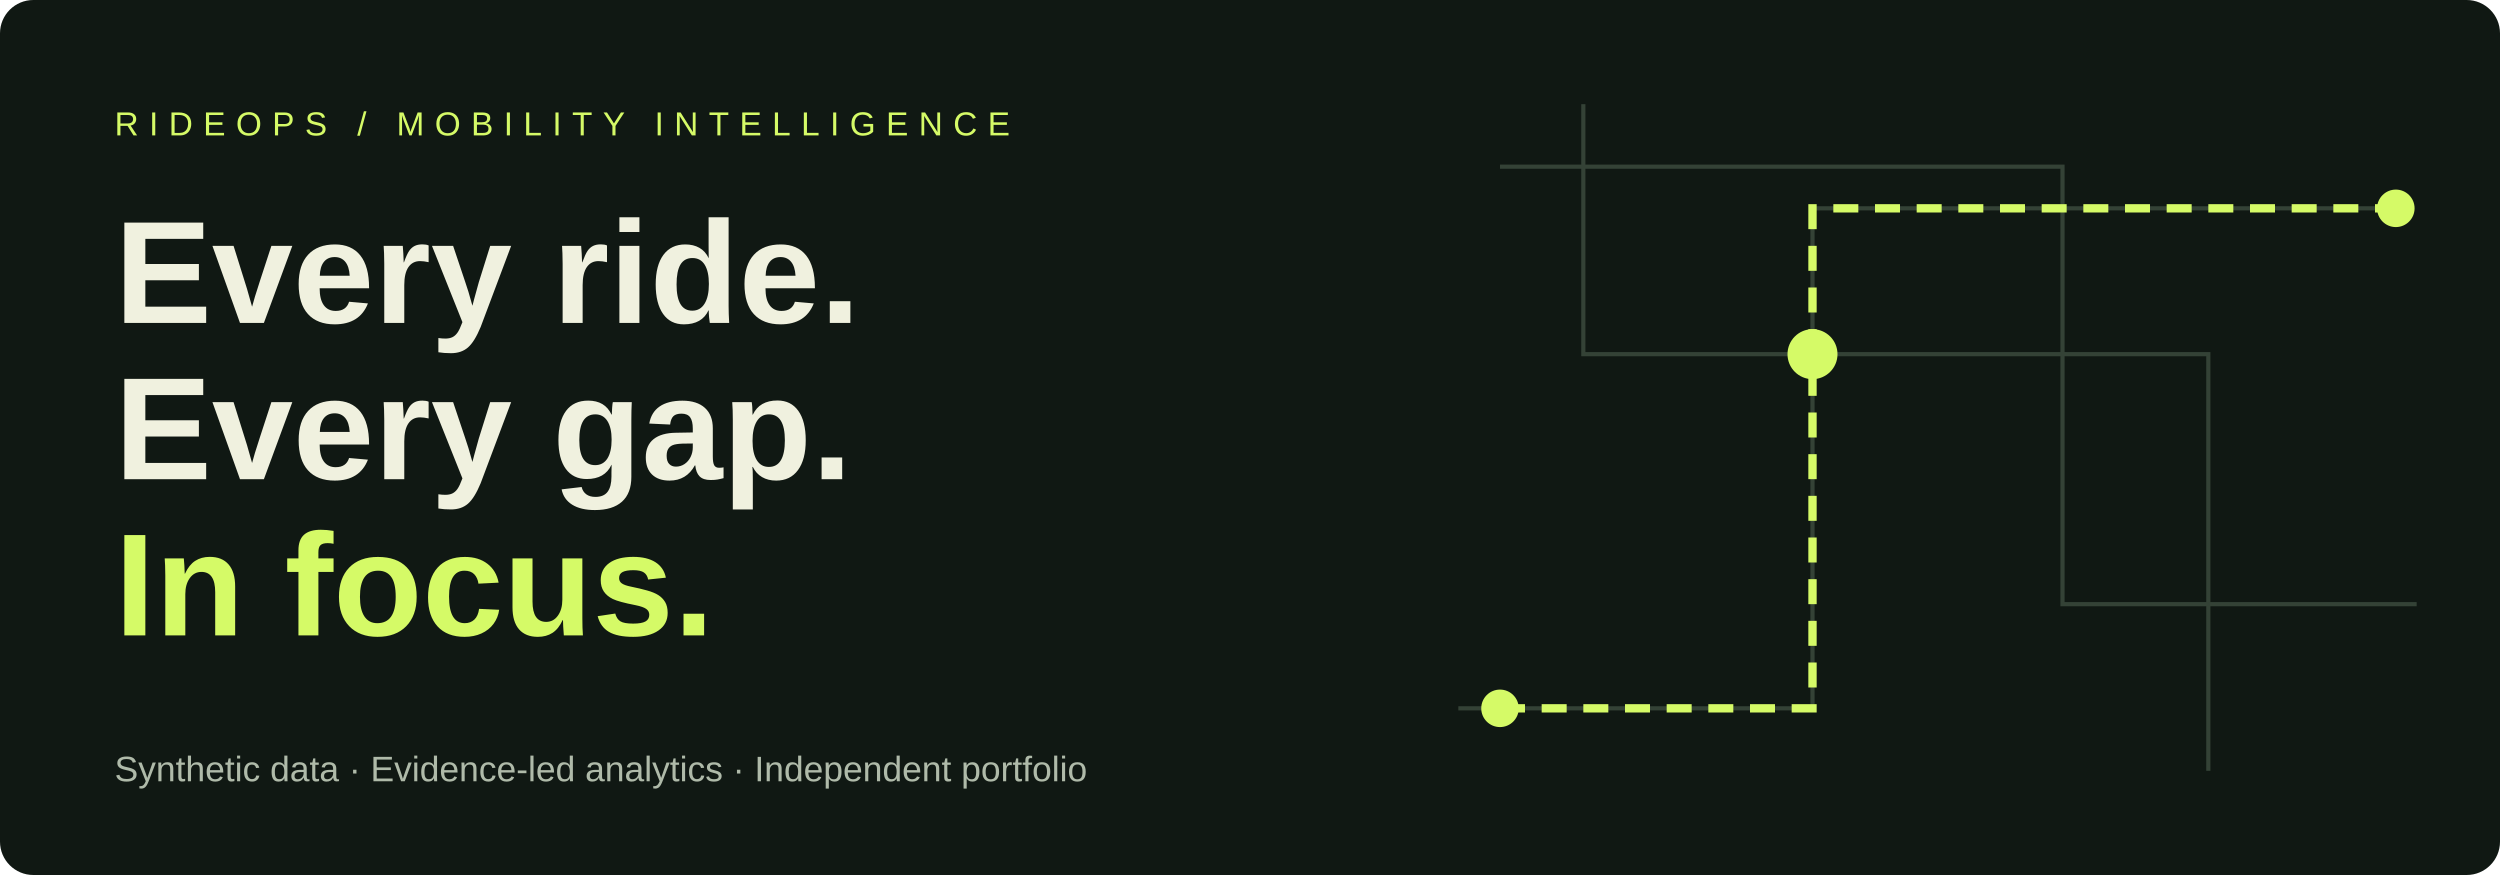
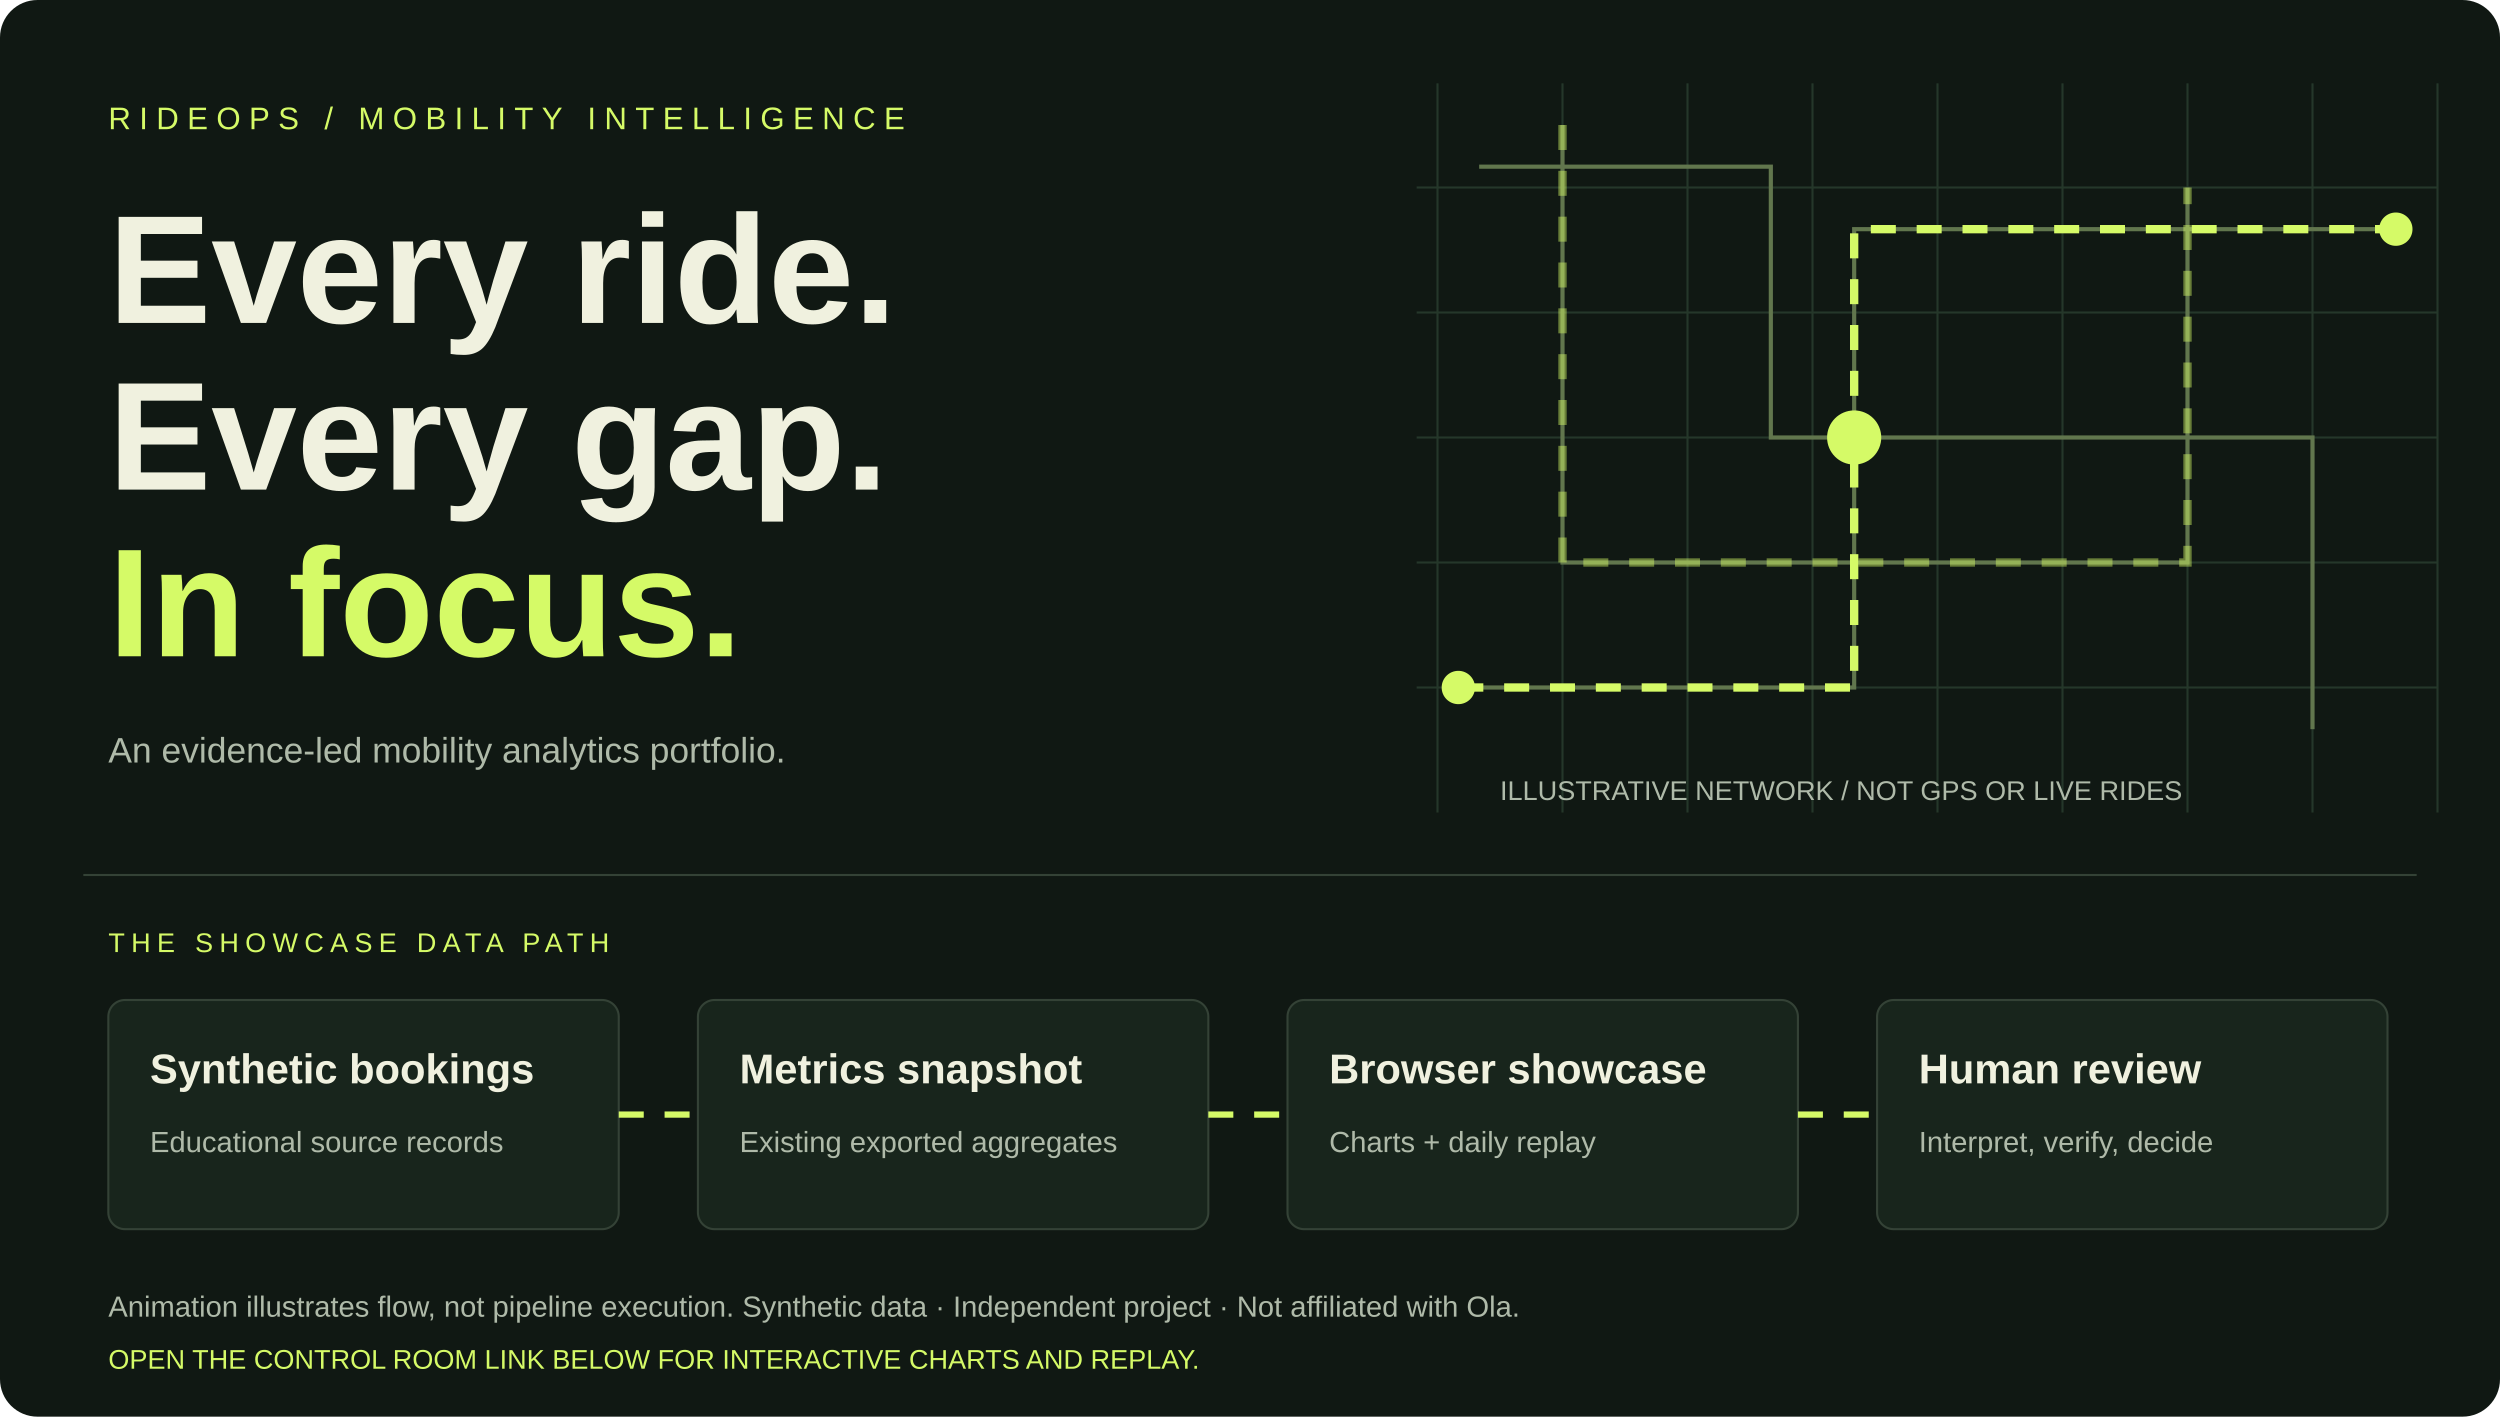
- <svg xmlns="http://www.w3.org/2000/svg" viewBox="0 0 1200 420" role="img" aria-label="RideOps Intelligence: Every ride. Every gap. In focus.">
-   <rect width="1200" height="420" rx="16" fill="#101813" />
-   <g fill="none" stroke="#344236" stroke-width="2">
-     <path d="M760 50V170H1060V370M700 340H870V100H1150M720 80H990V290H1160" />
+ <svg xmlns="http://www.w3.org/2000/svg" viewBox="0 0 1200 680" role="img" aria-labelledby="title desc">
+   <style>.route{stroke-dasharray:12 10;animation:move 10s linear infinite}.pulse{animation:pulse 4s ease-in-out infinite}.second{animation-delay:1s}.third{animation-delay:2s}@keyframes move{to{stroke-dashoffset:-220}}@keyframes pulse{0%,100%{opacity:.45}50%{opacity:1}}@media(prefers-reduced-motion:reduce){.route,.pulse{animation:none}}</style>
+   <rect width="1200" height="680" rx="18" fill="#101813" />
+   <g stroke="#25372a" fill="none">
+     <path d="M690 40V390M750 40V390M810 40V390M870 40V390M930 40V390M990 40V390M1050 40V390M1110 40V390M1170 40V390M680 90H1170M680 150H1170M680 210H1170M680 270H1170M680 330H1170" />
  </g>
-   <path d="M720 340H870V100H1150" stroke="#d5fa67" stroke-width="4" fill="none" stroke-dasharray="12 8" />
+   <g fill="none" stroke="#61764d" stroke-width="2">
+     <path d="M710 80H850V210H1110V350" />
+     <path d="M700 330H890V110H1150" />
+     <path d="M750 60V270H1050V90" />
+   </g>
+   <g fill="none" stroke="#d5fa67" stroke-width="4">
+     <path class="route" d="M700 330H890V110H1150" />
+     <path class="route" opacity=".45" d="M750 60V270H1050V90" />
+   </g>
  <g fill="#d5fa67">
-     <circle cx="720" cy="340" r="9" />
-     <circle cx="870" cy="170" r="12" />
-     <circle cx="1150" cy="100" r="9" />
+     <circle class="pulse" cx="700" cy="330" r="8" />
+     <circle class="pulse second" cx="890" cy="210" r="13" />
+     <circle class="pulse third" cx="1150" cy="110" r="8" />
  </g>
  <g font-family="Arial,sans-serif">
-     <text x="55" y="65" fill="#d5fa67" font-size="16" letter-spacing="5">RIDEOPS / MOBILITY INTELLIGENCE</text>
-     <text x="55" y="155" fill="#f0f1df" font-size="70" font-weight="700">Every ride.</text>
-     <text x="55" y="230" fill="#f0f1df" font-size="70" font-weight="700">Every gap.</text>
-     <text x="55" y="305" fill="#d5fa67" font-size="70" font-weight="700">In focus.</text>
-     <text x="55" y="375" fill="#afbaa9" font-size="17">Synthetic data · Evidence-led analytics · Independent portfolio</text>
+     <text x="52" y="62" fill="#d5fa67" font-size="15" letter-spacing="4">RIDEOPS / MOBILITY INTELLIGENCE</text>
+     <g font-size="74" font-weight="700">
+       <text x="52" y="155" fill="#f0f1df">Every ride.</text>
+       <text x="52" y="235" fill="#f0f1df">Every gap.</text>
+       <text x="52" y="315" fill="#d5fa67">In focus.</text>
+     </g>
+     <text x="52" y="366" fill="#afbaa9" font-size="17">An evidence-led mobility analytics portfolio.</text>
+     <text x="720" y="384" fill="#afbaa9" font-size="13">ILLUSTRATIVE NETWORK / NOT GPS OR LIVE RIDES</text>
+     <path d="M40 420H1160" stroke="#344236" />
+     <text x="52" y="457" fill="#d5fa67" font-size="13" letter-spacing="3">THE SHOWCASE DATA PATH</text>
+     <g fill="#18251c" stroke="#344236">
+       <rect x="52" y="480" width="245" height="110" rx="8" />
+       <rect x="335" y="480" width="245" height="110" rx="8" />
+       <rect x="618" y="480" width="245" height="110" rx="8" />
+       <rect x="901" y="480" width="245" height="110" rx="8" />
+     </g>
+     <path class="route" d="M297 535H335M580 535H618M863 535H901" fill="none" stroke="#d5fa67" stroke-width="3" stroke-dasharray="5 4" />
+     <g fill="#f0f1df" font-size="20" font-weight="700">
+       <text x="72" y="520">Synthetic bookings</text>
+       <text x="355" y="520">Metrics snapshot</text>
+       <text x="638" y="520">Browser showcase</text>
+       <text x="921" y="520">Human review</text>
+     </g>
+     <g fill="#afbaa9" font-size="14">
+       <text x="72" y="553">Educational source records</text>
+       <text x="355" y="553">Existing exported aggregates</text>
+       <text x="638" y="553">Charts + daily replay</text>
+       <text x="921" y="553">Interpret, verify, decide</text>
+     </g>
+     <text x="52" y="632" fill="#afbaa9" font-size="14">Animation illustrates flow, not pipeline execution. Synthetic data · Independent project · Not affiliated with Ola.</text>
+     <text x="52" y="657" fill="#d5fa67" font-size="13">OPEN THE CONTROL ROOM LINK BELOW FOR INTERACTIVE CHARTS AND REPLAY.</text>
  </g>
</svg>
